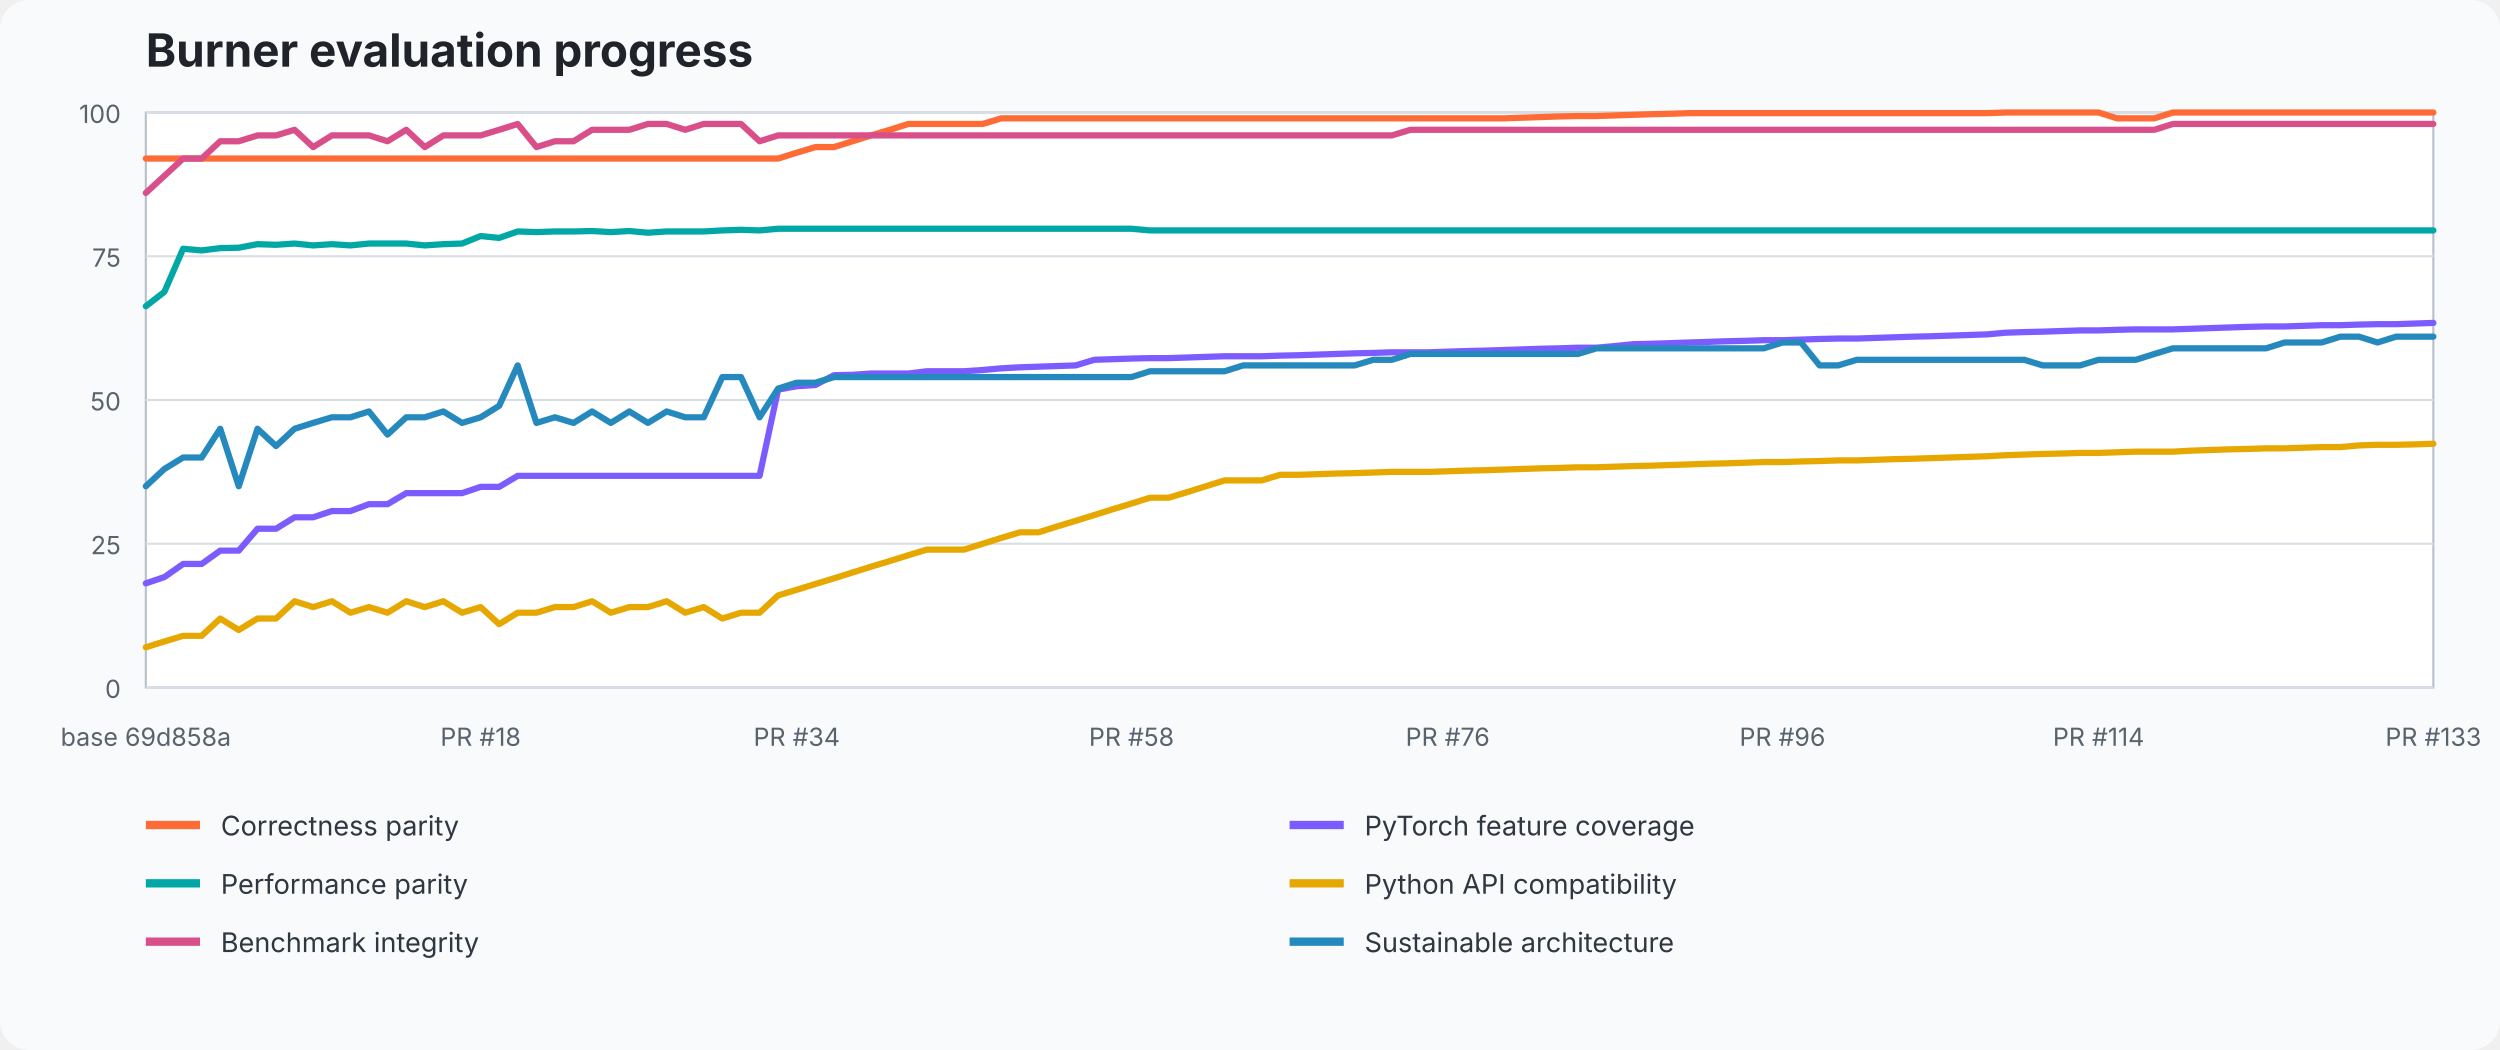
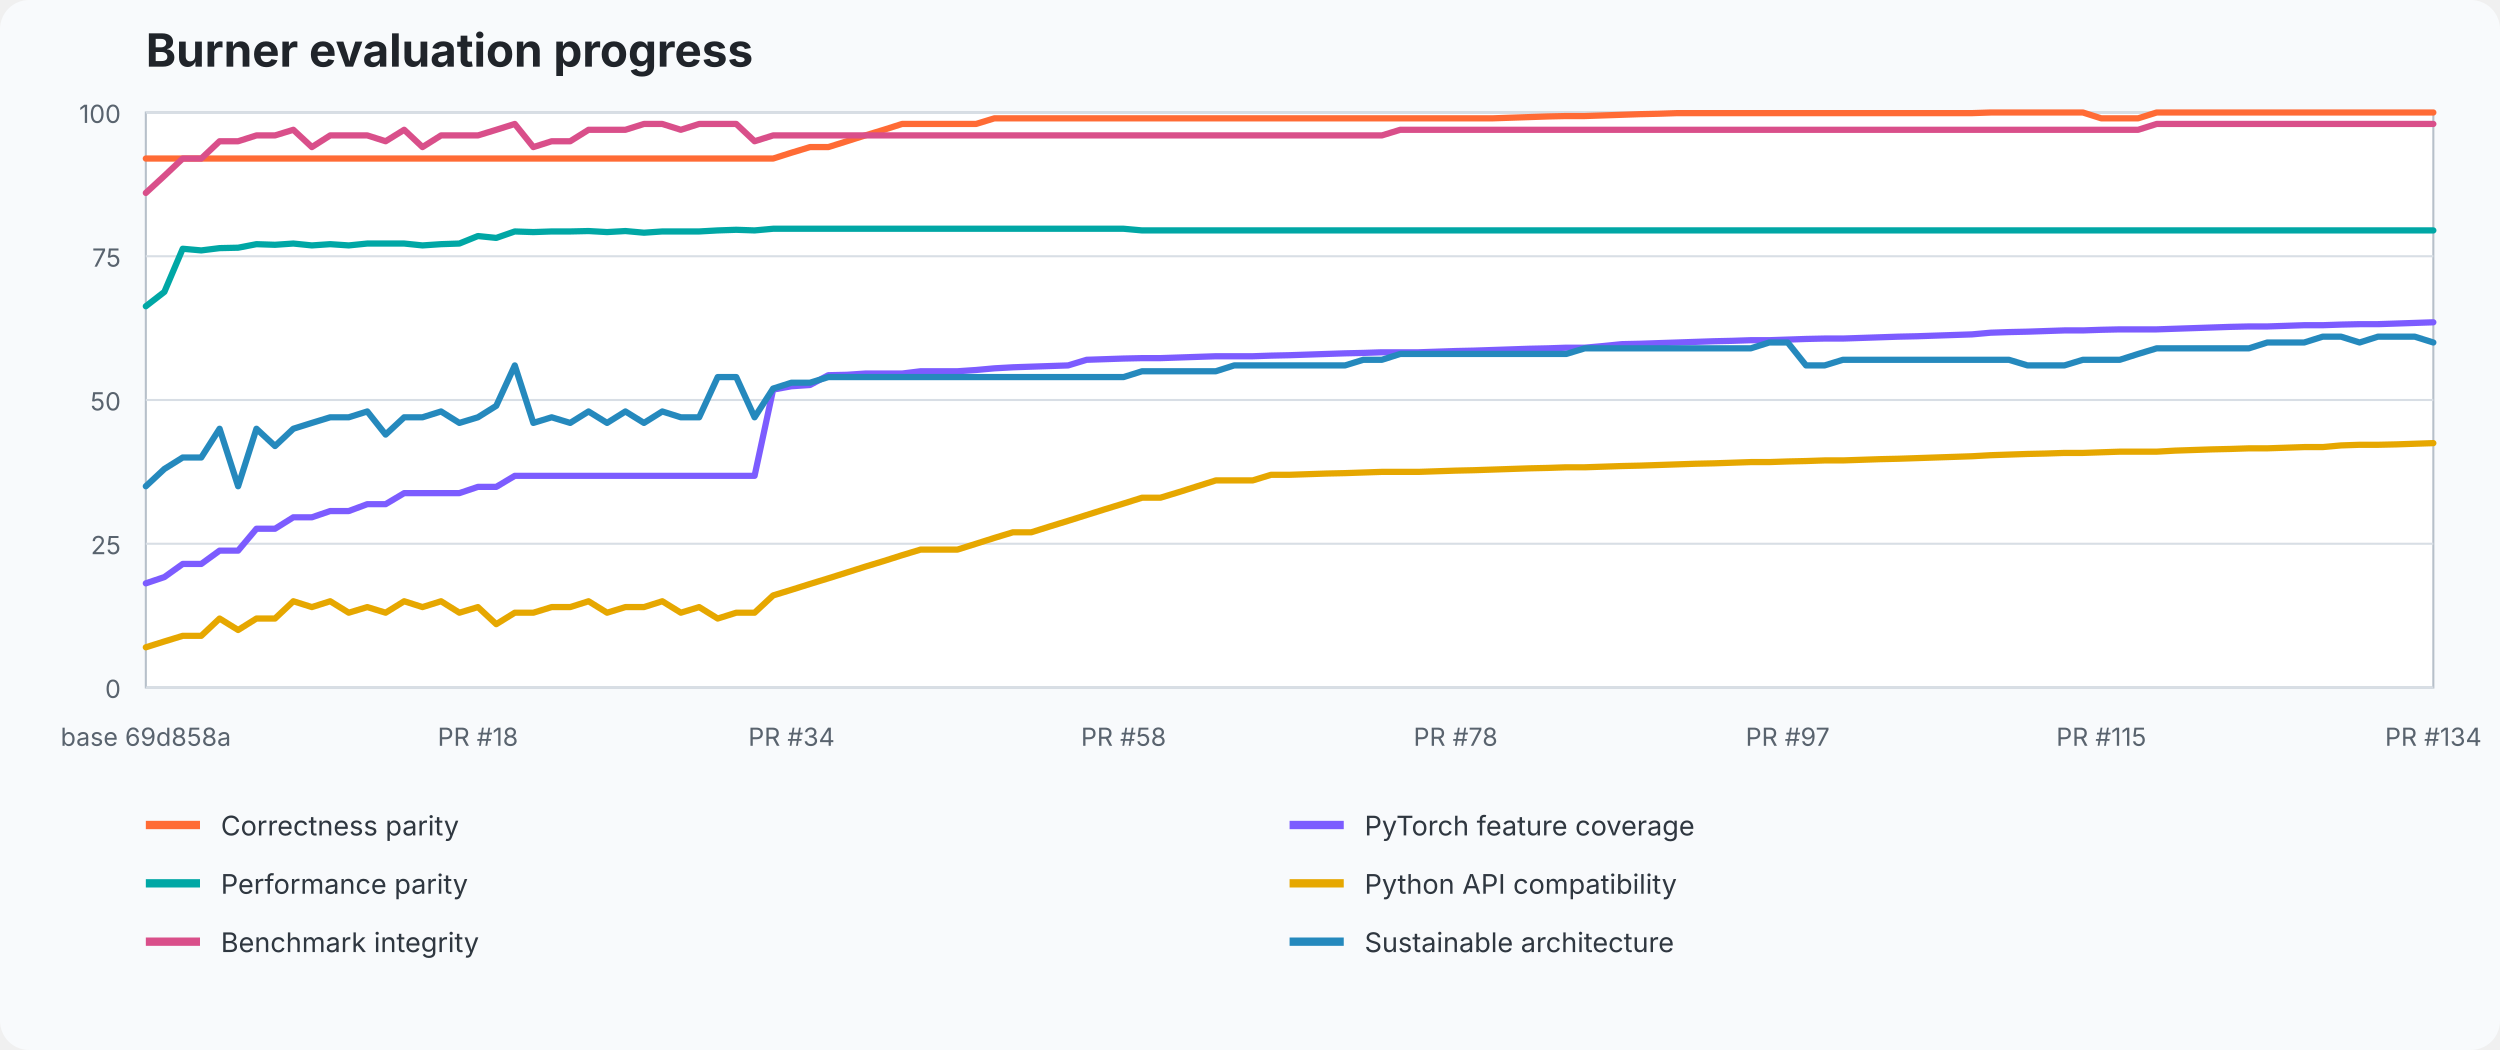
<svg xmlns="http://www.w3.org/2000/svg" width="1200" height="504" viewBox="0 0 1200 504" role="img" aria-labelledby="title desc">
  <style>text{font-family:ui-sans-serif,system-ui,-apple-system,BlinkMacSystemFont,"Segoe UI",sans-serif}.title{font-size:22px;font-weight:700;fill:#20242a}.axis{font-size:12px;fill:#59636e}.legend{font-size:13px;fill:#2f3740}.grid{stroke:#d8dee5;stroke-width:1}.plot{fill:#fff;stroke:#b7c0ca}</style>
  <rect width="100%" height="100%" fill="#f8fafc" rx="14" />
  <text x="70" y="32" class="title">Burner evaluation progress</text>
  <rect x="70" y="54" width="1098" height="276" class="plot" />
  <line x1="70" y1="330" x2="1168" y2="330" class="grid" />
  <text x="58" y="335" text-anchor="end" class="axis">0</text>
  <line x1="70" y1="261" x2="1168" y2="261" class="grid" />
  <text x="58" y="266" text-anchor="end" class="axis">25</text>
  <line x1="70" y1="192" x2="1168" y2="192" class="grid" />
  <text x="58" y="197" text-anchor="end" class="axis">50</text>
  <line x1="70" y1="123" x2="1168" y2="123" class="grid" />
  <text x="58" y="128" text-anchor="end" class="axis">75</text>
  <line x1="70" y1="54" x2="1168" y2="54" class="grid" />
  <text x="58" y="59" text-anchor="end" class="axis">100</text>
-   <polyline points="70.0,76.1 78.9,76.1 87.9,76.1 96.8,76.1 105.7,76.1 114.6,76.1 123.6,76.1 132.5,76.1 141.4,76.1 150.3,76.1 159.3,76.1 168.2,76.1 177.1,76.1 186.0,76.1 195.0,76.1 203.9,76.1 212.8,76.1 221.8,76.1 230.7,76.1 239.6,76.1 248.5,76.1 257.5,76.1 266.4,76.1 275.3,76.1 284.2,76.1 293.2,76.1 302.1,76.1 311.0,76.1 320.0,76.1 328.9,76.1 337.8,76.1 346.7,76.1 355.7,76.1 364.6,76.1 373.5,76.1 382.4,73.3 391.4,70.6 400.3,70.6 409.2,67.8 418.1,65.0 427.1,62.3 436.0,59.5 444.9,59.5 453.9,59.5 462.8,59.5 471.7,59.5 480.6,56.8 489.6,56.8 498.5,56.8 507.4,56.8 516.3,56.8 525.3,56.8 534.2,56.8 543.1,56.8 552.0,56.8 561.0,56.8 569.9,56.8 578.8,56.8 587.8,56.8 596.7,56.8 605.6,56.8 614.5,56.8 623.5,56.8 632.4,56.8 641.3,56.8 650.2,56.8 659.2,56.8 668.1,56.8 677.0,56.8 686.0,56.8 694.9,56.8 703.8,56.8 712.7,56.8 721.7,56.8 730.6,56.5 739.5,56.2 748.4,55.9 757.4,55.7 766.3,55.7 775.2,55.4 784.1,55.1 793.1,54.8 802.0,54.6 810.9,54.3 819.9,54.3 828.8,54.3 837.7,54.3 846.6,54.3 855.6,54.3 864.5,54.3 873.4,54.3 882.3,54.3 891.3,54.3 900.2,54.3 909.1,54.3 918.0,54.3 927.0,54.3 935.9,54.3 944.8,54.3 953.8,54.3 962.7,54.0 971.6,54.0 980.5,54.0 989.5,54.0 998.4,54.0 1007.3,54.0 1016.2,56.8 1025.2,56.8 1034.1,56.8 1043.0,54.0 1052.0,54.0 1060.9,54.0 1069.8,54.0 1078.7,54.0 1087.7,54.0 1096.6,54.0 1105.5,54.0 1114.4,54.0 1123.4,54.0 1132.3,54.0 1141.2,54.0 1150.1,54.0 1159.1,54.0 1168.0,54.0" fill="none" stroke="#ff6b35" stroke-width="3" stroke-linejoin="round" stroke-linecap="round" />
-   <polyline points="70.0,280.0 78.9,277.0 87.9,270.7 96.8,270.7 105.7,264.3 114.6,264.3 123.6,253.8 132.5,253.8 141.4,248.3 150.3,248.3 159.3,245.3 168.2,245.3 177.1,242.0 186.0,242.0 195.0,236.7 203.9,236.7 212.8,236.7 221.8,236.7 230.7,233.7 239.6,233.7 248.5,228.4 257.5,228.4 266.4,228.4 275.3,228.4 284.2,228.4 293.2,228.4 302.1,228.4 311.0,228.4 320.0,228.4 328.9,228.4 337.8,228.4 346.7,228.4 355.7,228.4 364.6,228.4 373.5,187.0 382.4,185.4 391.4,184.8 400.3,180.1 409.2,179.9 418.1,179.3 427.1,179.3 436.0,179.3 444.9,178.2 453.9,178.2 462.8,178.2 471.7,177.6 480.6,176.8 489.6,176.3 498.5,176.0 507.4,175.7 516.3,175.4 525.3,172.7 534.2,172.4 543.1,172.1 552.0,171.9 561.0,171.9 569.9,171.6 578.8,171.3 587.8,171.0 596.7,171.0 605.6,171.0 614.5,170.7 623.5,170.5 632.4,170.2 641.3,169.9 650.2,169.6 659.2,169.4 668.1,169.1 677.0,169.1 686.0,169.1 694.9,168.8 703.8,168.5 712.7,168.3 721.7,168.0 730.6,167.7 739.5,167.4 748.4,167.2 757.4,166.9 766.3,166.9 775.2,166.1 784.1,165.2 793.1,165.0 802.0,164.7 810.9,164.4 819.9,164.1 828.8,163.8 837.7,163.6 846.6,163.3 855.6,163.3 864.5,163.0 873.4,162.7 882.3,162.5 891.3,162.5 900.2,162.2 909.1,161.9 918.0,161.6 927.0,161.4 935.9,161.1 944.8,160.8 953.8,160.5 962.7,159.7 971.6,159.4 980.5,159.2 989.5,158.9 998.4,158.6 1007.3,158.6 1016.2,158.3 1025.2,158.1 1034.1,158.1 1043.0,158.1 1052.0,157.8 1060.9,157.5 1069.8,157.2 1078.7,156.9 1087.7,156.7 1096.6,156.7 1105.5,156.4 1114.4,156.1 1123.4,156.1 1132.3,155.8 1141.2,155.6 1150.1,155.6 1159.1,155.3 1168.0,155.0" fill="none" stroke="#7c5cff" stroke-width="3" stroke-linejoin="round" stroke-linecap="round" />
-   <polyline points="70.0,147.0 78.9,140.1 87.9,119.4 96.8,120.2 105.7,119.1 114.6,118.9 123.6,117.2 132.5,117.5 141.4,116.9 150.3,117.8 159.3,117.2 168.2,117.8 177.1,116.9 186.0,116.9 195.0,116.9 203.9,117.8 212.8,117.2 221.8,116.9 230.7,113.3 239.6,114.2 248.5,111.1 257.5,111.4 266.4,111.1 275.3,111.1 284.2,110.9 293.2,111.4 302.1,110.9 311.0,111.7 320.0,111.1 328.9,111.1 337.8,111.1 346.7,110.6 355.7,110.3 364.6,110.6 373.5,109.8 382.4,109.8 391.4,109.8 400.3,109.8 409.2,109.8 418.1,109.8 427.1,109.8 436.0,109.8 444.9,109.8 453.9,109.8 462.8,109.8 471.7,109.8 480.6,109.8 489.6,109.8 498.5,109.8 507.4,109.8 516.3,109.8 525.3,109.8 534.2,109.8 543.1,109.8 552.0,110.6 561.0,110.6 569.9,110.6 578.8,110.6 587.8,110.6 596.7,110.6 605.6,110.6 614.5,110.6 623.5,110.6 632.4,110.6 641.3,110.6 650.2,110.6 659.2,110.6 668.1,110.6 677.0,110.6 686.0,110.6 694.9,110.6 703.8,110.6 712.7,110.6 721.7,110.6 730.6,110.6 739.5,110.6 748.4,110.6 757.4,110.6 766.3,110.6 775.2,110.6 784.1,110.6 793.1,110.6 802.0,110.6 810.9,110.6 819.9,110.6 828.8,110.6 837.7,110.6 846.6,110.6 855.6,110.6 864.5,110.6 873.4,110.6 882.3,110.6 891.3,110.6 900.2,110.6 909.1,110.6 918.0,110.6 927.0,110.6 935.9,110.6 944.8,110.6 953.8,110.6 962.7,110.6 971.6,110.6 980.5,110.6 989.5,110.6 998.4,110.6 1007.3,110.6 1016.2,110.6 1025.2,110.6 1034.1,110.6 1043.0,110.6 1052.0,110.6 1060.9,110.6 1069.8,110.6 1078.7,110.6 1087.7,110.6 1096.6,110.6 1105.5,110.6 1114.4,110.6 1123.4,110.6 1132.3,110.6 1141.2,110.6 1150.1,110.6 1159.1,110.6 1168.0,110.6" fill="none" stroke="#00a7a5" stroke-width="3" stroke-linejoin="round" stroke-linecap="round" />
-   <polyline points="70.0,310.7 78.9,307.9 87.9,305.2 96.8,305.2 105.7,296.9 114.6,302.4 123.6,296.9 132.5,296.9 141.4,288.6 150.3,291.4 159.3,288.6 168.2,294.1 177.1,291.4 186.0,294.1 195.0,288.6 203.9,291.4 212.8,288.6 221.8,294.1 230.7,291.4 239.6,299.6 248.5,294.1 257.5,294.1 266.4,291.4 275.3,291.4 284.2,288.6 293.2,294.1 302.1,291.4 311.0,291.4 320.0,288.6 328.9,294.1 337.8,291.4 346.7,296.9 355.7,294.1 364.6,294.1 373.5,285.8 382.4,283.1 391.4,280.3 400.3,277.6 409.2,274.8 418.1,272.0 427.1,269.3 436.0,266.5 444.9,263.8 453.9,263.8 462.8,263.8 471.7,261.0 480.6,258.2 489.6,255.5 498.5,255.5 507.4,252.7 516.3,250.0 525.3,247.2 534.2,244.4 543.1,241.7 552.0,238.9 561.0,238.9 569.9,236.2 578.8,233.4 587.8,230.6 596.7,230.6 605.6,230.6 614.5,227.9 623.5,227.9 632.4,227.6 641.3,227.3 650.2,227.1 659.2,226.8 668.1,226.5 677.0,226.5 686.0,226.5 694.9,226.2 703.8,225.9 712.7,225.7 721.7,225.4 730.6,225.1 739.5,224.8 748.4,224.6 757.4,224.3 766.3,224.3 775.2,224.0 784.1,223.7 793.1,223.5 802.0,223.2 810.9,222.9 819.9,222.6 828.8,222.4 837.7,222.1 846.6,221.8 855.6,221.8 864.5,221.5 873.4,221.3 882.3,221.0 891.3,221.0 900.2,220.7 909.1,220.4 918.0,220.2 927.0,219.9 935.9,219.6 944.8,219.3 953.8,219.0 962.7,218.5 971.6,218.2 980.5,217.9 989.5,217.7 998.4,217.4 1007.3,217.4 1016.2,217.1 1025.2,216.8 1034.1,216.8 1043.0,216.8 1052.0,216.3 1060.9,216.0 1069.8,215.7 1078.7,215.5 1087.7,215.2 1096.6,215.2 1105.5,214.9 1114.4,214.6 1123.4,214.6 1132.3,213.8 1141.2,213.5 1150.1,213.5 1159.1,213.3 1168.0,213.0" fill="none" stroke="#e6a700" stroke-width="3" stroke-linejoin="round" stroke-linecap="round" />
-   <polyline points="70.0,92.6 78.9,84.4 87.9,76.1 96.8,76.1 105.7,67.8 114.6,67.8 123.6,65.0 132.5,65.0 141.4,62.3 150.3,70.6 159.3,65.0 168.2,65.0 177.1,65.0 186.0,67.8 195.0,62.3 203.9,70.6 212.8,65.0 221.8,65.0 230.7,65.0 239.6,62.3 248.5,59.5 257.5,70.6 266.4,67.8 275.3,67.8 284.2,62.3 293.2,62.3 302.1,62.3 311.0,59.5 320.0,59.5 328.9,62.3 337.8,59.5 346.7,59.5 355.7,59.5 364.6,67.8 373.5,65.0 382.4,65.0 391.4,65.0 400.3,65.0 409.2,65.0 418.1,65.0 427.1,65.0 436.0,65.0 444.9,65.0 453.9,65.0 462.8,65.0 471.7,65.0 480.6,65.0 489.6,65.0 498.5,65.0 507.4,65.0 516.3,65.0 525.3,65.0 534.2,65.0 543.1,65.0 552.0,65.0 561.0,65.0 569.9,65.0 578.8,65.0 587.8,65.0 596.7,65.0 605.6,65.0 614.5,65.0 623.5,65.0 632.4,65.0 641.3,65.0 650.2,65.0 659.2,65.0 668.1,65.0 677.0,62.3 686.0,62.3 694.9,62.3 703.8,62.3 712.7,62.3 721.7,62.3 730.6,62.3 739.5,62.3 748.4,62.3 757.4,62.3 766.3,62.3 775.2,62.3 784.1,62.3 793.1,62.3 802.0,62.3 810.9,62.3 819.9,62.3 828.8,62.3 837.7,62.3 846.6,62.3 855.6,62.3 864.5,62.3 873.4,62.3 882.3,62.3 891.3,62.3 900.2,62.3 909.1,62.3 918.0,62.3 927.0,62.3 935.9,62.3 944.8,62.3 953.8,62.3 962.7,62.3 971.6,62.3 980.5,62.3 989.5,62.3 998.4,62.3 1007.3,62.3 1016.2,62.3 1025.2,62.3 1034.1,62.3 1043.0,59.5 1052.0,59.5 1060.9,59.5 1069.8,59.5 1078.7,59.5 1087.7,59.5 1096.6,59.5 1105.5,59.5 1114.4,59.5 1123.4,59.5 1132.3,59.5 1141.2,59.5 1150.1,59.5 1159.1,59.5 1168.0,59.5" fill="none" stroke="#d94f8a" stroke-width="3" stroke-linejoin="round" stroke-linecap="round" />
-   <polyline points="70.0,233.4 78.9,225.1 87.9,219.6 96.8,219.6 105.7,205.8 114.6,233.4 123.6,205.8 132.5,214.1 141.4,205.8 150.3,203.0 159.3,200.3 168.2,200.3 177.1,197.5 186.0,208.6 195.0,200.3 203.9,200.3 212.8,197.5 221.8,203.0 230.7,200.3 239.6,194.8 248.5,175.4 257.5,203.0 266.4,200.3 275.3,203.0 284.2,197.5 293.2,203.0 302.1,197.5 311.0,203.0 320.0,197.5 328.9,200.3 337.8,200.3 346.7,181.0 355.7,181.0 364.6,200.3 373.5,186.5 382.4,183.7 391.4,183.7 400.3,181.0 409.2,181.0 418.1,181.0 427.1,181.0 436.0,181.0 444.9,181.0 453.9,181.0 462.8,181.0 471.7,181.0 480.6,181.0 489.6,181.0 498.5,181.0 507.4,181.0 516.3,181.0 525.3,181.0 534.2,181.0 543.1,181.0 552.0,178.2 561.0,178.2 569.9,178.2 578.8,178.2 587.8,178.2 596.7,175.4 605.6,175.4 614.5,175.4 623.5,175.4 632.4,175.4 641.3,175.4 650.2,175.4 659.2,172.7 668.1,172.7 677.0,169.9 686.0,169.9 694.9,169.9 703.8,169.9 712.7,169.9 721.7,169.9 730.6,169.9 739.5,169.9 748.4,169.9 757.4,169.9 766.3,167.2 775.2,167.2 784.1,167.2 793.1,167.2 802.0,167.2 810.9,167.2 819.9,167.2 828.8,167.2 837.7,167.2 846.6,167.2 855.6,164.4 864.5,164.4 873.4,175.4 882.3,175.4 891.3,172.7 900.2,172.7 909.1,172.7 918.0,172.7 927.0,172.7 935.9,172.7 944.8,172.7 953.8,172.7 962.7,172.7 971.6,172.7 980.5,175.4 989.5,175.4 998.4,175.4 1007.3,172.7 1016.2,172.7 1025.2,172.7 1034.1,169.9 1043.0,167.2 1052.0,167.2 1060.9,167.2 1069.8,167.2 1078.7,167.2 1087.7,167.2 1096.6,164.4 1105.5,164.4 1114.4,164.4 1123.4,161.6 1132.3,161.6 1141.2,164.4 1150.1,161.6 1159.1,161.6 1168.0,161.6" fill="none" stroke="#2589bd" stroke-width="3" stroke-linejoin="round" stroke-linecap="round" />
+   <polyline points="70.0,76.1 78.9,76.1 87.7,76.1 96.6,76.1 105.4,76.1 114.3,76.1 123.1,76.1 132.0,76.1 140.8,76.1 149.7,76.1 158.5,76.1 167.4,76.1 176.3,76.1 185.1,76.1 194.0,76.1 202.8,76.1 211.7,76.1 220.5,76.1 229.4,76.1 238.2,76.1 247.1,76.1 256.0,76.1 264.8,76.1 273.7,76.1 282.5,76.1 291.4,76.1 300.2,76.1 309.1,76.1 317.9,76.1 326.8,76.1 335.6,76.1 344.5,76.1 353.4,76.1 362.2,76.1 371.1,76.1 379.9,73.3 388.8,70.6 397.6,70.6 406.5,67.8 415.3,65.0 424.2,62.3 433.0,59.5 441.9,59.5 450.8,59.5 459.6,59.5 468.5,59.5 477.3,56.8 486.2,56.8 495.0,56.8 503.9,56.8 512.7,56.8 521.6,56.8 530.5,56.8 539.3,56.8 548.2,56.8 557.0,56.8 565.9,56.8 574.7,56.8 583.6,56.8 592.4,56.8 601.3,56.8 610.1,56.8 619.0,56.8 627.9,56.8 636.7,56.8 645.6,56.8 654.4,56.8 663.3,56.8 672.1,56.8 681.0,56.8 689.8,56.8 698.7,56.8 707.5,56.8 716.4,56.8 725.3,56.5 734.1,56.2 743.0,55.9 751.8,55.7 760.7,55.7 769.5,55.4 778.4,55.1 787.2,54.8 796.1,54.6 805.0,54.3 813.8,54.3 822.7,54.3 831.5,54.3 840.4,54.3 849.2,54.3 858.1,54.3 866.9,54.3 875.8,54.3 884.6,54.3 893.5,54.3 902.4,54.3 911.2,54.3 920.1,54.3 928.9,54.3 937.8,54.3 946.6,54.3 955.5,54.0 964.3,54.0 973.2,54.0 982.0,54.0 990.9,54.0 999.8,54.0 1008.6,56.8 1017.5,56.8 1026.3,56.8 1035.2,54.0 1044.0,54.0 1052.9,54.0 1061.7,54.0 1070.6,54.0 1079.5,54.0 1088.3,54.0 1097.2,54.0 1106.0,54.0 1114.9,54.0 1123.7,54.0 1132.6,54.0 1141.4,54.0 1150.3,54.0 1159.1,54.0 1168.0,54.0" fill="none" stroke="#ff6b35" stroke-width="3" stroke-linejoin="round" stroke-linecap="round" />
+   <polyline points="70.0,280.0 78.9,277.0 87.7,270.7 96.6,270.7 105.4,264.3 114.3,264.3 123.1,253.8 132.0,253.8 140.8,248.3 149.7,248.3 158.5,245.3 167.4,245.3 176.3,242.0 185.1,242.0 194.0,236.7 202.8,236.7 211.7,236.7 220.5,236.7 229.4,233.7 238.2,233.7 247.1,228.4 256.0,228.4 264.8,228.4 273.7,228.4 282.5,228.4 291.4,228.4 300.2,228.4 309.1,228.4 317.9,228.4 326.8,228.4 335.6,228.4 344.5,228.4 353.4,228.4 362.2,228.4 371.1,187.0 379.9,185.4 388.8,184.8 397.6,180.1 406.5,179.9 415.3,179.3 424.2,179.3 433.0,179.3 441.9,178.2 450.8,178.2 459.6,178.2 468.5,177.6 477.3,176.8 486.2,176.3 495.0,176.0 503.9,175.7 512.7,175.4 521.6,172.7 530.5,172.4 539.3,172.1 548.2,171.9 557.0,171.9 565.9,171.6 574.7,171.3 583.6,171.0 592.4,171.0 601.3,171.0 610.1,170.7 619.0,170.5 627.9,170.2 636.7,169.9 645.6,169.6 654.4,169.4 663.3,169.1 672.1,169.1 681.0,169.1 689.8,168.8 698.7,168.5 707.5,168.3 716.4,168.0 725.3,167.7 734.1,167.4 743.0,167.2 751.8,166.9 760.7,166.9 769.5,166.1 778.4,165.2 787.2,165.0 796.1,164.7 805.0,164.4 813.8,164.1 822.7,163.8 831.5,163.6 840.4,163.3 849.2,163.3 858.1,163.0 866.9,162.7 875.8,162.5 884.6,162.5 893.5,162.2 902.4,161.9 911.2,161.6 920.1,161.4 928.9,161.1 937.8,160.8 946.6,160.5 955.5,159.7 964.3,159.4 973.2,159.2 982.0,158.9 990.9,158.6 999.8,158.6 1008.6,158.3 1017.5,158.1 1026.3,158.1 1035.2,158.1 1044.0,157.8 1052.9,157.5 1061.7,157.2 1070.6,156.9 1079.5,156.7 1088.3,156.7 1097.2,156.4 1106.0,156.1 1114.9,156.1 1123.7,155.8 1132.6,155.6 1141.4,155.6 1150.3,155.3 1159.1,155.0 1168.0,154.7" fill="none" stroke="#7c5cff" stroke-width="3" stroke-linejoin="round" stroke-linecap="round" />
+   <polyline points="70.0,147.0 78.9,140.1 87.7,119.4 96.6,120.2 105.4,119.1 114.3,118.9 123.1,117.2 132.0,117.5 140.8,116.9 149.7,117.8 158.5,117.2 167.4,117.8 176.3,116.9 185.1,116.9 194.0,116.9 202.8,117.8 211.7,117.2 220.5,116.9 229.4,113.3 238.2,114.2 247.1,111.1 256.0,111.4 264.8,111.1 273.7,111.1 282.5,110.9 291.4,111.4 300.2,110.9 309.1,111.7 317.9,111.1 326.8,111.1 335.6,111.1 344.5,110.6 353.4,110.3 362.2,110.6 371.1,109.8 379.9,109.8 388.8,109.8 397.6,109.8 406.5,109.8 415.3,109.8 424.2,109.8 433.0,109.8 441.9,109.8 450.8,109.8 459.6,109.8 468.5,109.8 477.3,109.8 486.2,109.8 495.0,109.8 503.9,109.8 512.7,109.8 521.6,109.8 530.5,109.8 539.3,109.8 548.2,110.6 557.0,110.6 565.9,110.6 574.7,110.6 583.6,110.6 592.4,110.6 601.3,110.6 610.1,110.6 619.0,110.6 627.9,110.6 636.7,110.6 645.6,110.6 654.4,110.6 663.3,110.6 672.1,110.6 681.0,110.6 689.8,110.6 698.7,110.6 707.5,110.6 716.4,110.6 725.3,110.6 734.1,110.6 743.0,110.6 751.8,110.6 760.7,110.6 769.5,110.6 778.4,110.6 787.2,110.6 796.1,110.6 805.0,110.6 813.8,110.6 822.7,110.6 831.5,110.6 840.4,110.6 849.2,110.6 858.1,110.6 866.9,110.6 875.8,110.6 884.6,110.6 893.5,110.6 902.4,110.6 911.2,110.6 920.1,110.6 928.9,110.6 937.8,110.6 946.6,110.6 955.5,110.6 964.3,110.6 973.2,110.6 982.0,110.6 990.9,110.6 999.8,110.6 1008.6,110.6 1017.5,110.6 1026.3,110.6 1035.2,110.6 1044.0,110.6 1052.9,110.6 1061.7,110.6 1070.6,110.6 1079.5,110.6 1088.3,110.6 1097.2,110.6 1106.0,110.6 1114.9,110.6 1123.7,110.6 1132.6,110.6 1141.4,110.6 1150.3,110.6 1159.1,110.6 1168.0,110.6" fill="none" stroke="#00a7a5" stroke-width="3" stroke-linejoin="round" stroke-linecap="round" />
+   <polyline points="70.0,310.7 78.9,307.9 87.7,305.2 96.6,305.2 105.4,296.9 114.3,302.4 123.1,296.9 132.0,296.9 140.8,288.6 149.7,291.4 158.5,288.6 167.4,294.1 176.3,291.4 185.1,294.1 194.0,288.6 202.8,291.4 211.7,288.6 220.5,294.1 229.4,291.4 238.2,299.6 247.1,294.1 256.0,294.1 264.8,291.4 273.7,291.4 282.5,288.6 291.4,294.1 300.2,291.4 309.1,291.4 317.9,288.6 326.8,294.1 335.6,291.4 344.5,296.9 353.4,294.1 362.2,294.1 371.1,285.8 379.9,283.1 388.8,280.3 397.6,277.6 406.5,274.8 415.3,272.0 424.2,269.3 433.0,266.5 441.9,263.8 450.8,263.8 459.6,263.8 468.5,261.0 477.3,258.2 486.2,255.5 495.0,255.5 503.9,252.7 512.7,250.0 521.6,247.2 530.5,244.4 539.3,241.7 548.2,238.9 557.0,238.9 565.9,236.2 574.7,233.4 583.6,230.6 592.4,230.6 601.3,230.6 610.1,227.9 619.0,227.9 627.9,227.6 636.7,227.3 645.6,227.1 654.4,226.8 663.3,226.5 672.1,226.5 681.0,226.5 689.8,226.2 698.7,225.9 707.5,225.7 716.4,225.4 725.3,225.1 734.1,224.8 743.0,224.6 751.8,224.3 760.7,224.3 769.5,224.0 778.4,223.7 787.2,223.5 796.1,223.2 805.0,222.9 813.8,222.6 822.7,222.4 831.5,222.1 840.4,221.8 849.2,221.8 858.1,221.5 866.9,221.3 875.8,221.0 884.6,221.0 893.5,220.7 902.4,220.4 911.2,220.2 920.1,219.9 928.9,219.6 937.8,219.3 946.6,219.0 955.5,218.5 964.3,218.2 973.2,217.9 982.0,217.7 990.9,217.4 999.8,217.4 1008.6,217.1 1017.5,216.8 1026.3,216.8 1035.2,216.8 1044.0,216.3 1052.9,216.0 1061.7,215.7 1070.6,215.5 1079.5,215.2 1088.3,215.2 1097.2,214.9 1106.0,214.6 1114.9,214.6 1123.7,213.8 1132.6,213.5 1141.4,213.5 1150.3,213.3 1159.1,213.0 1168.0,212.7" fill="none" stroke="#e6a700" stroke-width="3" stroke-linejoin="round" stroke-linecap="round" />
+   <polyline points="70.0,92.6 78.9,84.4 87.7,76.1 96.6,76.1 105.4,67.8 114.3,67.8 123.1,65.0 132.0,65.0 140.8,62.3 149.7,70.6 158.5,65.0 167.4,65.0 176.3,65.0 185.1,67.8 194.0,62.3 202.8,70.6 211.7,65.0 220.5,65.0 229.4,65.0 238.2,62.3 247.1,59.5 256.0,70.6 264.8,67.8 273.7,67.8 282.5,62.3 291.4,62.3 300.2,62.3 309.1,59.5 317.9,59.5 326.8,62.3 335.6,59.5 344.5,59.5 353.4,59.5 362.2,67.8 371.1,65.0 379.9,65.0 388.8,65.0 397.6,65.0 406.5,65.0 415.3,65.0 424.2,65.0 433.0,65.0 441.9,65.0 450.8,65.0 459.6,65.0 468.5,65.0 477.3,65.0 486.2,65.0 495.0,65.0 503.9,65.0 512.7,65.0 521.6,65.0 530.5,65.0 539.3,65.0 548.2,65.0 557.0,65.0 565.9,65.0 574.7,65.0 583.6,65.0 592.4,65.0 601.3,65.0 610.1,65.0 619.0,65.0 627.9,65.0 636.7,65.0 645.6,65.0 654.4,65.0 663.3,65.0 672.1,62.3 681.0,62.3 689.8,62.3 698.7,62.3 707.5,62.3 716.4,62.3 725.3,62.3 734.1,62.3 743.0,62.3 751.8,62.3 760.7,62.3 769.5,62.3 778.4,62.3 787.2,62.3 796.1,62.3 805.0,62.3 813.8,62.3 822.7,62.3 831.5,62.3 840.4,62.3 849.2,62.3 858.1,62.3 866.9,62.3 875.8,62.3 884.6,62.3 893.5,62.3 902.4,62.3 911.2,62.3 920.1,62.3 928.9,62.3 937.8,62.3 946.6,62.3 955.5,62.3 964.3,62.3 973.2,62.3 982.0,62.3 990.9,62.3 999.8,62.3 1008.6,62.3 1017.5,62.3 1026.3,62.3 1035.2,59.5 1044.0,59.5 1052.9,59.5 1061.7,59.5 1070.6,59.5 1079.5,59.5 1088.3,59.5 1097.2,59.5 1106.0,59.5 1114.9,59.5 1123.7,59.5 1132.6,59.5 1141.4,59.5 1150.3,59.5 1159.1,59.5 1168.0,59.5" fill="none" stroke="#d94f8a" stroke-width="3" stroke-linejoin="round" stroke-linecap="round" />
+   <polyline points="70.0,233.4 78.9,225.1 87.7,219.6 96.6,219.6 105.4,205.8 114.3,233.4 123.1,205.8 132.0,214.1 140.8,205.8 149.7,203.0 158.5,200.3 167.4,200.3 176.3,197.5 185.1,208.6 194.0,200.3 202.8,200.3 211.7,197.5 220.5,203.0 229.4,200.3 238.2,194.8 247.1,175.4 256.0,203.0 264.8,200.3 273.7,203.0 282.5,197.5 291.4,203.0 300.2,197.5 309.1,203.0 317.9,197.5 326.8,200.3 335.6,200.3 344.5,181.0 353.4,181.0 362.2,200.3 371.1,186.5 379.9,183.7 388.8,183.7 397.6,181.0 406.5,181.0 415.3,181.0 424.2,181.0 433.0,181.0 441.9,181.0 450.8,181.0 459.6,181.0 468.5,181.0 477.3,181.0 486.2,181.0 495.0,181.0 503.9,181.0 512.7,181.0 521.6,181.0 530.5,181.0 539.3,181.0 548.2,178.2 557.0,178.2 565.9,178.2 574.7,178.2 583.6,178.2 592.4,175.4 601.3,175.4 610.1,175.4 619.0,175.4 627.9,175.4 636.7,175.4 645.6,175.4 654.4,172.7 663.3,172.7 672.1,169.9 681.0,169.9 689.8,169.9 698.7,169.9 707.5,169.9 716.4,169.9 725.3,169.9 734.1,169.9 743.0,169.9 751.8,169.9 760.7,167.2 769.5,167.2 778.4,167.2 787.2,167.2 796.1,167.2 805.0,167.2 813.8,167.2 822.7,167.2 831.5,167.2 840.4,167.2 849.2,164.4 858.1,164.4 866.9,175.4 875.8,175.4 884.6,172.7 893.5,172.7 902.4,172.7 911.2,172.7 920.1,172.7 928.9,172.7 937.8,172.7 946.6,172.7 955.5,172.7 964.3,172.7 973.2,175.4 982.0,175.4 990.9,175.4 999.8,172.7 1008.6,172.7 1017.5,172.7 1026.3,169.9 1035.2,167.2 1044.0,167.2 1052.9,167.2 1061.7,167.2 1070.6,167.2 1079.5,167.2 1088.3,164.4 1097.2,164.4 1106.0,164.4 1114.9,161.6 1123.7,161.6 1132.6,164.4 1141.4,161.6 1150.3,161.6 1159.1,161.6 1168.0,164.4" fill="none" stroke="#2589bd" stroke-width="3" stroke-linejoin="round" stroke-linecap="round" />
  <text x="70" y="358" text-anchor="middle" class="axis">base 69d858a</text>
-   <text x="230.683" y="358" text-anchor="middle" class="axis">PR #18</text>
-   <text x="382.439" y="358" text-anchor="middle" class="axis">PR #34</text>
-   <text x="543.122" y="358" text-anchor="middle" class="axis">PR #58</text>
-   <text x="694.878" y="358" text-anchor="middle" class="axis">PR #76</text>
-   <text x="855.561" y="358" text-anchor="middle" class="axis">PR #96</text>
-   <text x="1007.317" y="358" text-anchor="middle" class="axis">PR #114</text>
-   <text x="1168" y="358" text-anchor="middle" class="axis">PR #133</text>
+   <text x="229.387" y="358" text-anchor="middle" class="axis">PR #18</text>
+   <text x="379.919" y="358" text-anchor="middle" class="axis">PR #34</text>
+   <text x="539.306" y="358" text-anchor="middle" class="axis">PR #58</text>
+   <text x="698.694" y="358" text-anchor="middle" class="axis">PR #78</text>
+   <text x="858.081" y="358" text-anchor="middle" class="axis">PR #97</text>
+   <text x="1008.613" y="358" text-anchor="middle" class="axis">PR #115</text>
+   <text x="1168" y="358" text-anchor="middle" class="axis">PR #134</text>
  <line x1="70" y1="396" x2="96" y2="396" stroke="#ff6b35" stroke-width="4" />
  <text x="106" y="401" class="legend">Correctness parity</text>
  <line x1="619" y1="396" x2="645" y2="396" stroke="#7c5cff" stroke-width="4" />
  <text x="655" y="401" class="legend">PyTorch feature coverage</text>
  <line x1="70" y1="424" x2="96" y2="424" stroke="#00a7a5" stroke-width="4" />
  <text x="106" y="429" class="legend">Performance parity</text>
  <line x1="619" y1="424" x2="645" y2="424" stroke="#e6a700" stroke-width="4" />
  <text x="655" y="429" class="legend">Python API compatibility</text>
  <line x1="70" y1="452" x2="96" y2="452" stroke="#d94f8a" stroke-width="4" />
  <text x="106" y="457" class="legend">Benchmark integrity</text>
  <line x1="619" y1="452" x2="645" y2="452" stroke="#2589bd" stroke-width="4" />
  <text x="655" y="457" class="legend">Sustainable architecture</text>
</svg>
